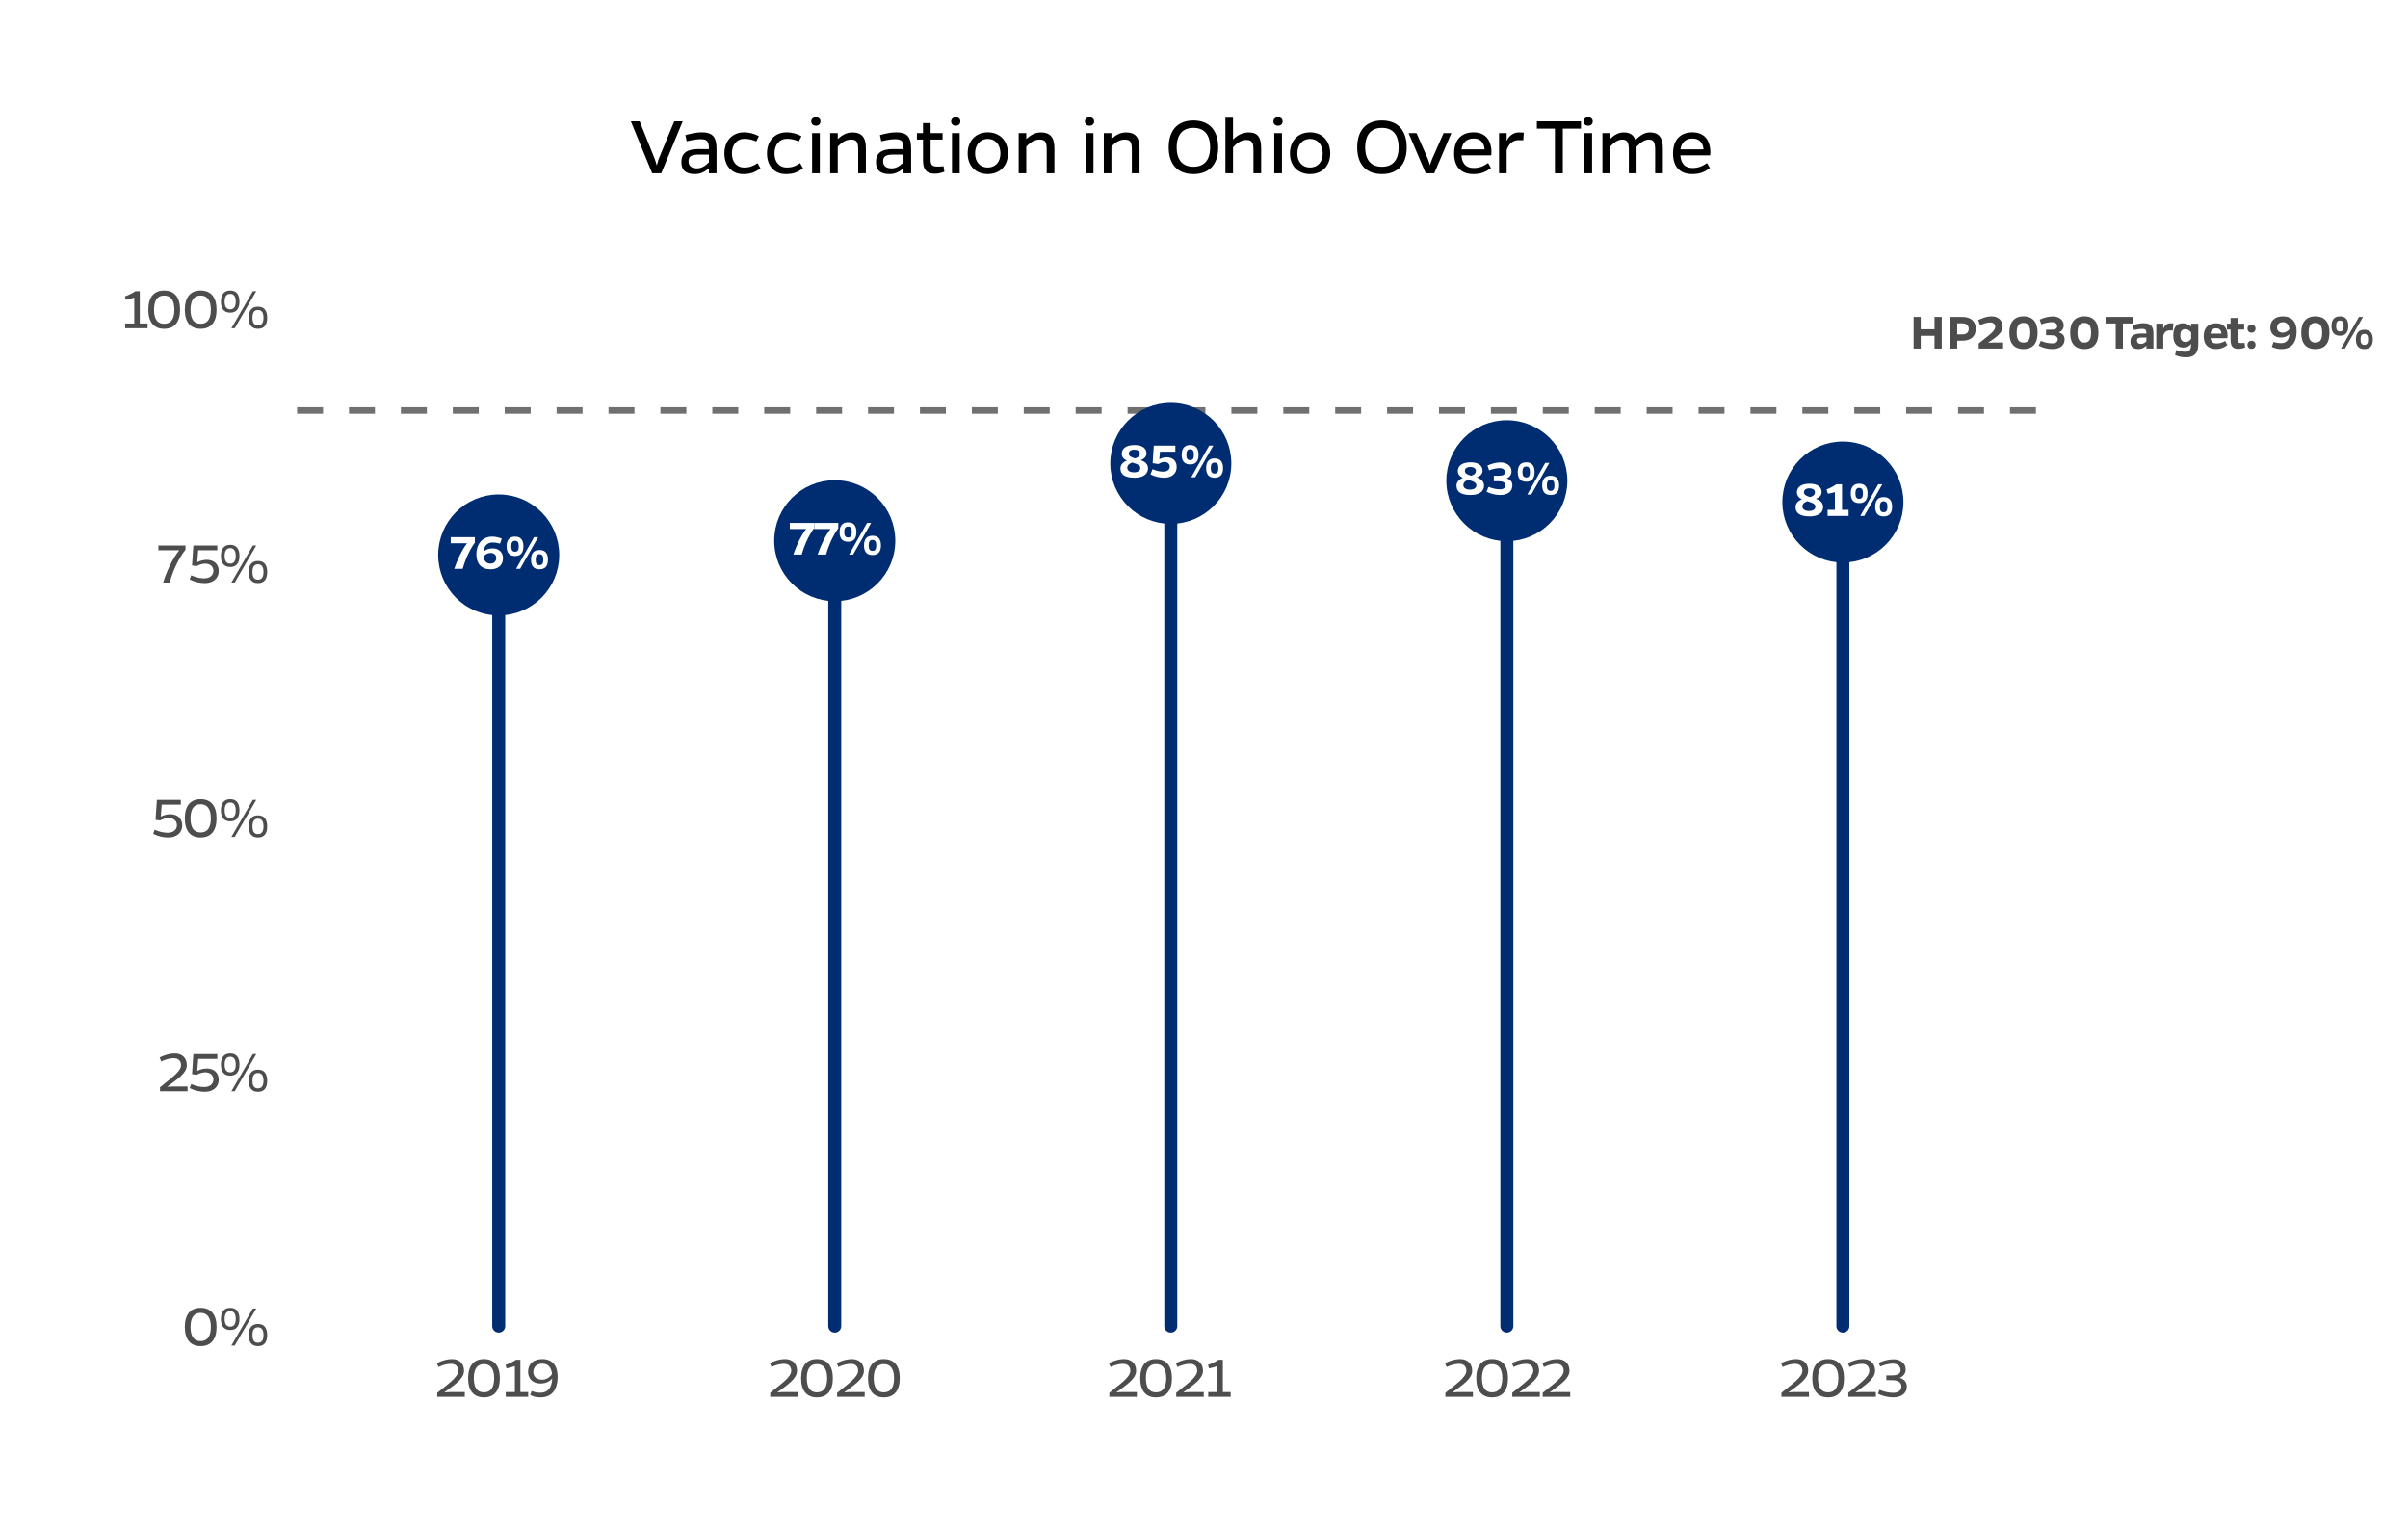
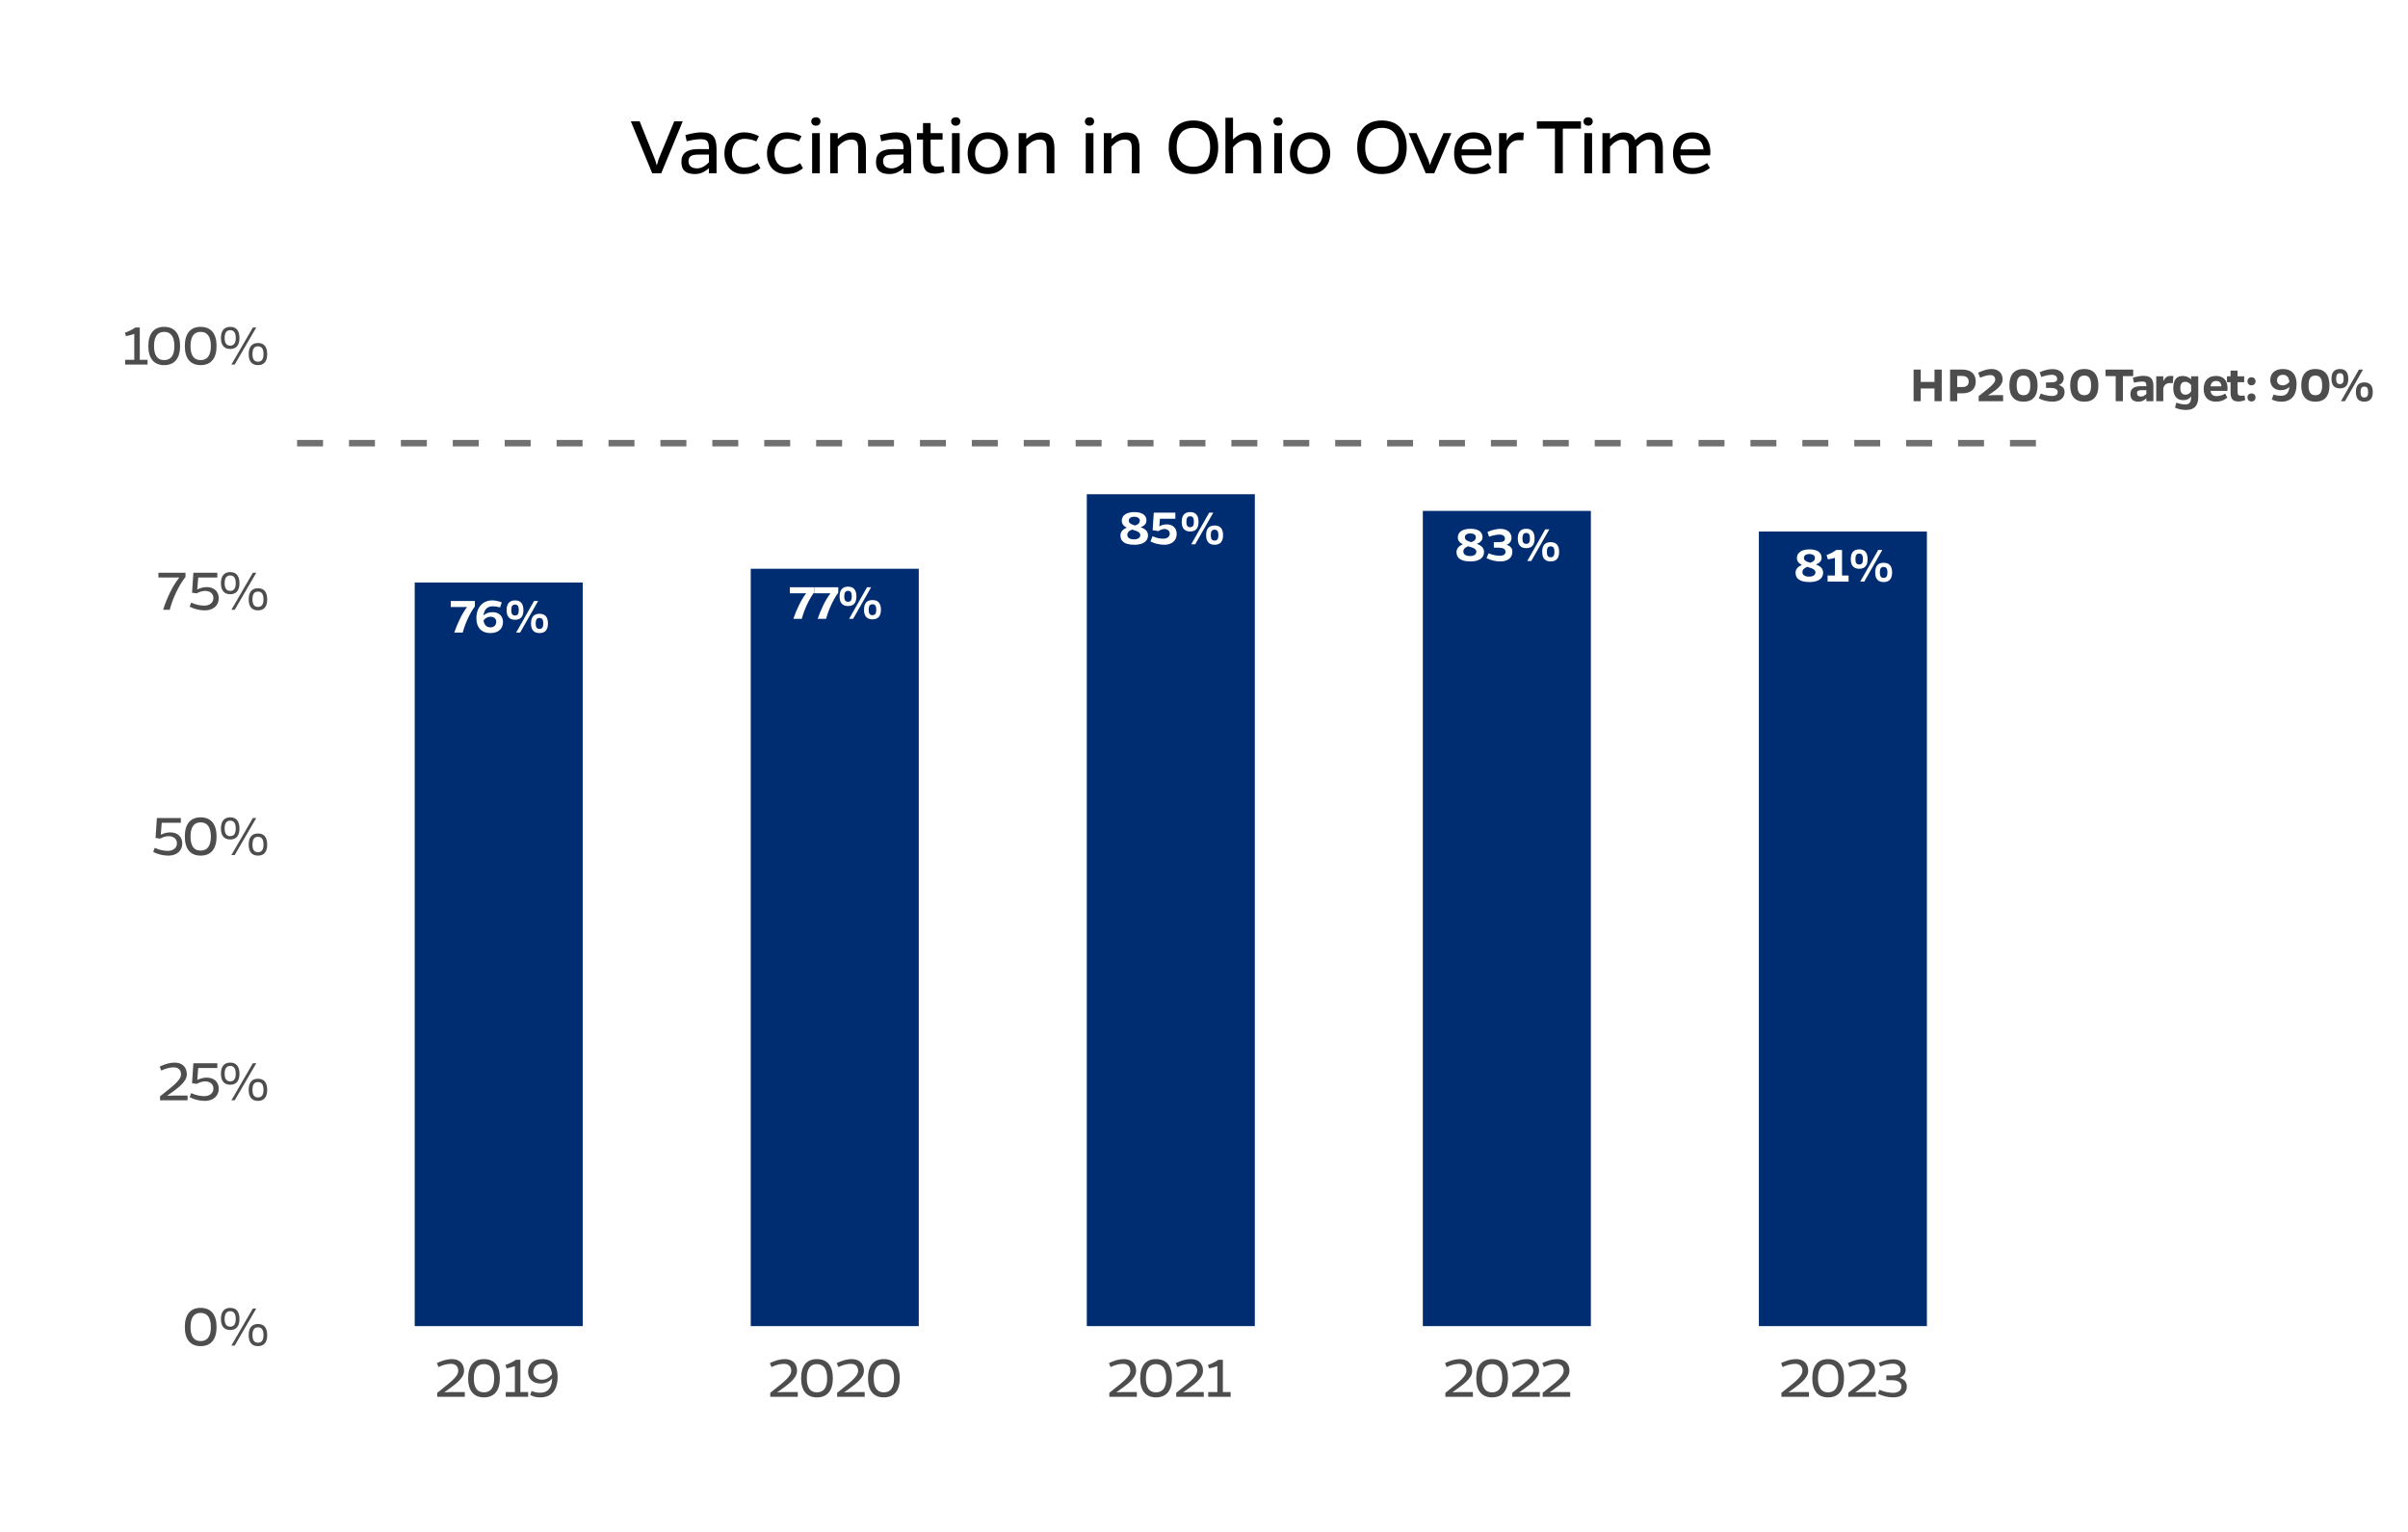
<svg xmlns="http://www.w3.org/2000/svg" xmlns:xlink="http://www.w3.org/1999/xlink" width="396" height="252" viewBox="0 0 396 252">
  <defs>
    <g>
      <g id="glyph-0-0">
        <path d="M 5.641 0 L 5.641 -5.203 L 0.812 -5.203 L 0.812 0 Z M 1.156 -4.859 L 5.297 -4.859 L 5.297 -0.344 L 1.156 -0.344 Z M 2.953 -2.016 L 3.234 -2.016 L 3.234 -2.375 C 3.75 -2.453 4.156 -2.734 4.156 -3.219 C 4.156 -3.703 3.797 -4 3.281 -4 C 3 -4 2.625 -3.906 2.281 -3.766 L 2.375 -3.531 C 2.672 -3.641 3.031 -3.719 3.281 -3.719 C 3.625 -3.719 3.844 -3.516 3.844 -3.219 C 3.844 -2.859 3.547 -2.641 2.906 -2.578 Z M 3.094 -1.531 C 2.953 -1.531 2.891 -1.453 2.891 -1.344 C 2.891 -1.219 2.953 -1.141 3.094 -1.141 C 3.203 -1.141 3.281 -1.219 3.281 -1.344 C 3.281 -1.453 3.203 -1.531 3.094 -1.531 Z M 3.094 -1.531 " />
      </g>
      <g id="glyph-0-1">
        <path d="M 4.078 -5.203 L 0.109 -5.203 L 0.109 -4.203 L 2.797 -4.203 C 1.922 -3.078 1.172 -1.422 0.688 0 L 2.078 0 C 2.469 -1.469 3.219 -3.141 4.078 -4.312 Z M 4.078 -5.203 " />
      </g>
      <g id="glyph-0-2">
        <path d="M 4.5 -4.969 C 3.969 -5.188 3.375 -5.297 2.938 -5.297 C 1.406 -5.297 0.328 -4.188 0.328 -2.359 C 0.328 -0.859 1.125 0.078 2.656 0.078 C 3.922 0.078 4.703 -0.625 4.703 -1.75 C 4.703 -2.703 4.031 -3.359 3.016 -3.359 C 2.391 -3.359 1.891 -3.188 1.5 -2.812 C 1.594 -3.781 2.125 -4.328 3 -4.328 C 3.344 -4.328 3.656 -4.297 4.219 -4.141 Z M 2.656 -0.859 C 2 -0.859 1.609 -1.266 1.5 -1.984 C 1.734 -2.359 2.172 -2.609 2.641 -2.609 C 3.203 -2.609 3.594 -2.297 3.594 -1.797 C 3.594 -1.203 3.188 -0.859 2.656 -0.859 Z M 2.656 -0.859 " />
      </g>
      <g id="glyph-0-3">
        <path d="M 1.688 -5.297 C 0.766 -5.297 0.297 -4.75 0.297 -3.688 C 0.297 -2.641 0.766 -2.109 1.688 -2.109 C 2.609 -2.109 3.062 -2.641 3.062 -3.688 C 3.062 -4.75 2.609 -5.297 1.688 -5.297 Z M 5.484 -5.203 L 4.812 -5.203 L 1.859 0 L 2.516 0 Z M 1.688 -2.812 C 1.234 -2.812 1.062 -3.109 1.062 -3.688 C 1.062 -4.297 1.234 -4.609 1.688 -4.609 C 2.141 -4.609 2.297 -4.297 2.297 -3.688 C 2.297 -3.109 2.141 -2.812 1.688 -2.812 Z M 5.703 -3.094 C 4.781 -3.094 4.312 -2.562 4.312 -1.5 C 4.312 -0.453 4.781 0.078 5.703 0.078 C 6.625 0.078 7.094 -0.453 7.094 -1.5 C 7.094 -2.562 6.625 -3.094 5.703 -3.094 Z M 5.703 -0.609 C 5.25 -0.609 5.078 -0.906 5.078 -1.5 C 5.078 -2.109 5.25 -2.406 5.703 -2.406 C 6.156 -2.406 6.328 -2.109 6.328 -1.5 C 6.328 -0.906 6.156 -0.609 5.703 -0.609 Z M 5.703 -0.609 " />
      </g>
      <g id="glyph-0-4">
        <path d="M 3.547 -2.812 C 4.203 -3.062 4.5 -3.422 4.5 -3.922 C 4.5 -4.766 3.812 -5.297 2.531 -5.297 C 1.219 -5.297 0.438 -4.766 0.438 -3.875 C 0.438 -3.328 0.766 -2.984 1.266 -2.734 C 0.484 -2.422 0.219 -1.938 0.219 -1.453 C 0.219 -0.484 0.906 0.078 2.547 0.078 C 3.891 0.078 4.75 -0.484 4.75 -1.453 C 4.75 -2.125 4.344 -2.531 3.547 -2.812 Z M 2.484 -4.531 C 3.047 -4.531 3.406 -4.281 3.406 -3.906 C 3.406 -3.562 3.219 -3.281 2.625 -3.094 C 1.875 -3.312 1.594 -3.516 1.594 -3.891 C 1.594 -4.281 1.938 -4.531 2.484 -4.531 Z M 2.438 -0.812 C 1.781 -0.812 1.344 -1.078 1.344 -1.547 C 1.344 -1.859 1.5 -2.172 2.141 -2.422 C 3.141 -2.141 3.484 -1.906 3.484 -1.516 C 3.484 -1.078 3.078 -0.812 2.438 -0.812 Z M 2.438 -0.812 " />
      </g>
      <g id="glyph-0-5">
        <path d="M 1.719 -4.203 L 4.25 -4.203 L 4.25 -5.203 L 0.703 -5.203 L 0.516 -2.312 L 1.469 -2.172 C 1.797 -2.375 2.109 -2.516 2.438 -2.516 C 3 -2.516 3.328 -2.188 3.328 -1.734 C 3.328 -1.234 2.875 -0.922 2.281 -0.922 C 1.797 -0.922 1.203 -1 0.5 -1.328 L 0.156 -0.469 C 0.875 -0.094 1.719 0.078 2.438 0.078 C 3.578 0.078 4.469 -0.547 4.469 -1.688 C 4.469 -2.672 3.844 -3.281 2.812 -3.281 C 2.391 -3.281 1.953 -3.156 1.609 -2.953 Z M 1.719 -4.203 " />
      </g>
      <g id="glyph-0-6">
        <path d="M 0.578 -3.984 C 1.172 -4.203 1.828 -4.344 2.297 -4.344 C 2.844 -4.344 3.188 -4.094 3.188 -3.656 C 3.188 -3.25 2.844 -3.094 2.094 -3.094 L 1.359 -3.094 L 1.359 -2.188 L 2.094 -2.188 C 2.859 -2.188 3.281 -1.969 3.281 -1.516 C 3.281 -1.094 2.938 -0.859 2.359 -0.859 C 1.891 -0.859 1.203 -0.953 0.5 -1.266 L 0.156 -0.469 C 0.875 -0.094 1.703 0.078 2.422 0.078 C 3.641 0.078 4.406 -0.516 4.406 -1.5 C 4.422 -2.094 4.094 -2.438 3.469 -2.672 C 3.922 -2.828 4.266 -3.234 4.266 -3.812 C 4.266 -4.688 3.516 -5.281 2.453 -5.281 C 1.797 -5.281 1.062 -5.109 0.312 -4.766 Z M 0.578 -3.984 " />
      </g>
      <g id="glyph-0-7">
        <path d="M 3.938 0 L 3.938 -1 L 2.859 -1 L 2.859 -5.203 L 1.922 -5.203 C 1.438 -4.859 0.891 -4.562 0.312 -4.359 L 0.531 -3.656 C 0.938 -3.719 1.344 -3.797 1.688 -3.906 L 1.688 -1 L 0.484 -1 L 0.484 0 Z M 3.938 0 " />
      </g>
      <g id="glyph-0-8">
        <path d="M 5.203 0 L 5.203 -5.203 L 4.016 -5.203 L 4.016 -3.172 L 1.75 -3.172 L 1.75 -5.203 L 0.578 -5.203 L 0.578 0 L 1.75 0 L 1.75 -2.094 L 4.016 -2.094 L 4.016 0 Z M 5.203 0 " />
      </g>
      <g id="glyph-0-9">
        <path d="M 0.578 -5.203 L 0.578 0 L 1.75 0 L 1.75 -1.297 L 2.609 -1.297 C 4 -1.297 4.797 -2 4.797 -3.234 C 4.797 -4.5 4 -5.203 2.562 -5.203 Z M 1.75 -2.328 L 1.75 -4.156 L 2.547 -4.156 C 3.234 -4.156 3.641 -3.828 3.641 -3.234 C 3.641 -2.656 3.266 -2.328 2.609 -2.328 Z M 1.75 -2.328 " />
      </g>
      <g id="glyph-0-10">
        <path d="M 4.297 0 L 4.297 -1 L 2.734 -1 C 2.469 -1 2.141 -0.969 1.812 -0.953 C 3.125 -1.828 4.219 -2.562 4.219 -3.578 C 4.219 -4.609 3.531 -5.297 2.406 -5.297 C 1.703 -5.297 1.047 -5.078 0.188 -4.688 L 0.516 -3.859 C 1.141 -4.125 1.703 -4.297 2.203 -4.297 C 2.688 -4.297 3 -4.031 3 -3.547 C 3 -2.859 1.75 -2.016 0.281 -0.844 L 0.281 0 Z M 4.297 0 " />
      </g>
      <g id="glyph-0-11">
        <path d="M 2.656 -5.297 C 1.094 -5.297 0.328 -4.312 0.328 -2.594 C 0.328 -0.875 1.094 0.078 2.656 0.078 C 4.203 0.078 4.969 -0.875 4.969 -2.594 C 4.969 -4.312 4.203 -5.297 2.656 -5.297 Z M 2.656 -0.984 C 1.844 -0.984 1.531 -1.547 1.531 -2.594 C 1.531 -3.672 1.844 -4.219 2.656 -4.219 C 3.469 -4.219 3.766 -3.672 3.766 -2.594 C 3.766 -1.547 3.469 -0.984 2.656 -0.984 Z M 2.656 -0.984 " />
      </g>
      <g id="glyph-0-12">
</g>
      <g id="glyph-0-13">
        <path d="M 4.688 -4.125 L 4.688 -5.203 L 0.141 -5.203 L 0.141 -4.125 L 1.812 -4.125 L 1.812 0 L 3 0 L 3 -4.125 Z M 4.688 -4.125 " />
      </g>
      <g id="glyph-0-14">
        <path d="M 0.812 -3.047 C 1.406 -3.188 1.844 -3.234 2.172 -3.234 C 2.734 -3.234 2.859 -3.047 2.859 -2.469 L 1.969 -2.469 C 0.812 -2.469 0.234 -2.062 0.234 -1.188 C 0.234 -0.25 0.719 0.078 1.609 0.078 C 2.141 0.078 2.531 -0.172 2.859 -0.484 L 2.859 0 L 4.016 0 L 4.016 -2.469 C 4.016 -3.656 3.562 -4.172 2.391 -4.172 C 1.969 -4.172 1.531 -4.109 0.641 -3.875 Z M 2.859 -1.812 L 2.859 -1.203 C 2.625 -0.953 2.328 -0.766 1.969 -0.766 C 1.547 -0.766 1.312 -0.969 1.312 -1.328 C 1.312 -1.734 1.594 -1.812 2.109 -1.812 Z M 2.859 -1.812 " />
      </g>
      <g id="glyph-0-15">
        <path d="M 1.641 -4.094 L 0.484 -4.094 L 0.484 0 L 1.641 0 L 1.641 -2.141 C 1.828 -2.75 2.203 -2.984 2.719 -2.984 C 2.859 -2.984 3 -2.984 3.203 -2.969 L 3.297 -4.141 C 3.062 -4.156 2.922 -4.156 2.781 -4.156 C 2.281 -4.156 1.906 -3.844 1.641 -3.312 Z M 1.641 -4.094 " />
      </g>
      <g id="glyph-0-16">
        <path d="M 4.391 -4.094 L 3.219 -4.094 L 3.219 -3.609 C 2.828 -3.953 2.375 -4.156 1.844 -4.156 C 0.859 -4.156 0.281 -3.562 0.281 -2.125 C 0.281 -0.797 0.953 -0.172 1.891 -0.172 C 2.547 -0.172 2.859 -0.344 3.219 -0.766 L 3.219 -0.688 C 3.219 0.234 2.875 0.531 2.234 0.531 C 1.781 0.531 1.219 0.391 0.766 0.25 L 0.578 1.062 C 1.047 1.297 1.734 1.438 2.375 1.438 C 3.672 1.438 4.391 0.828 4.391 -0.688 Z M 3.219 -1.609 C 2.984 -1.297 2.734 -1.078 2.312 -1.078 C 1.812 -1.078 1.438 -1.344 1.438 -2.125 C 1.438 -2.922 1.734 -3.188 2.266 -3.188 C 2.641 -3.188 2.938 -3 3.219 -2.656 Z M 3.219 -1.609 " />
      </g>
      <g id="glyph-0-17">
        <path d="M 3.828 -1.25 C 3.312 -0.953 2.906 -0.844 2.359 -0.844 C 1.828 -0.844 1.5 -1.094 1.406 -1.703 L 4.172 -1.703 C 4.203 -1.906 4.203 -2.047 4.203 -2.188 C 4.188 -3.484 3.469 -4.156 2.328 -4.156 C 1.094 -4.156 0.281 -3.469 0.281 -2.016 C 0.281 -0.594 1.094 0.078 2.312 0.078 C 3.016 0.078 3.578 -0.109 4.172 -0.578 Z M 1.406 -2.453 C 1.5 -3.062 1.828 -3.328 2.328 -3.328 C 2.844 -3.328 3.156 -3.047 3.203 -2.453 Z M 1.406 -2.453 " />
      </g>
      <g id="glyph-0-18">
        <path d="M 3 -0.938 C 2.75 -0.906 2.625 -0.906 2.438 -0.906 C 2 -0.906 1.859 -1.062 1.859 -1.5 L 1.859 -3.125 L 2.938 -3.125 L 2.938 -4.094 L 1.859 -4.094 L 1.859 -5.031 L 0.703 -5.031 L 0.703 -4.094 L 0.109 -4.094 L 0.109 -3.125 L 0.703 -3.125 L 0.703 -1.438 C 0.703 -0.375 1.078 0.047 2 0.047 C 2.375 0.047 2.797 -0.047 3.109 -0.203 Z M 3 -0.938 " />
      </g>
      <g id="glyph-0-19">
        <path d="M 0.484 -3.281 C 0.484 -2.891 0.75 -2.609 1.141 -2.609 C 1.547 -2.609 1.812 -2.891 1.812 -3.281 C 1.812 -3.656 1.547 -3.938 1.141 -3.938 C 0.75 -3.938 0.484 -3.656 0.484 -3.281 Z M 0.484 -0.625 C 0.484 -0.234 0.75 0.047 1.141 0.047 C 1.547 0.047 1.812 -0.234 1.812 -0.625 C 1.812 -1 1.547 -1.281 1.141 -1.281 C 0.75 -1.281 0.484 -1 0.484 -0.625 Z M 0.484 -0.625 " />
      </g>
      <g id="glyph-0-20">
        <path d="M 0.484 -0.281 C 1 -0.031 1.469 0.078 2.062 0.078 C 3.656 0.078 4.562 -0.906 4.562 -2.844 C 4.562 -4.344 3.797 -5.297 2.312 -5.297 C 1.016 -5.297 0.234 -4.594 0.234 -3.469 C 0.234 -2.516 0.906 -1.812 1.922 -1.812 C 2.609 -1.812 3.031 -2.016 3.375 -2.359 C 3.297 -1.391 2.875 -0.891 2 -0.891 C 1.656 -0.891 1.328 -0.922 0.766 -1.094 Z M 2.297 -2.609 C 1.719 -2.609 1.344 -2.922 1.344 -3.406 C 1.344 -4.016 1.734 -4.344 2.312 -4.344 C 2.938 -4.344 3.297 -3.938 3.375 -3.188 C 3.141 -2.875 2.734 -2.609 2.297 -2.609 Z M 2.297 -2.609 " />
      </g>
      <g id="glyph-1-0">
        <path d="M 6.594 0 L 6.594 -6.094 L 0.938 -6.094 L 0.938 0 Z M 1.344 -5.703 L 6.188 -5.703 L 6.188 -0.406 L 1.344 -0.406 Z M 3.438 -2.359 L 3.766 -2.359 L 3.766 -2.781 C 4.375 -2.875 4.859 -3.203 4.859 -3.781 C 4.859 -4.344 4.438 -4.688 3.812 -4.688 C 3.5 -4.688 3.047 -4.578 2.656 -4.422 L 2.766 -4.125 C 3.125 -4.266 3.547 -4.344 3.812 -4.344 C 4.219 -4.344 4.484 -4.125 4.484 -3.781 C 4.484 -3.344 4.125 -3.094 3.391 -3.016 Z M 3.594 -1.797 C 3.453 -1.797 3.375 -1.703 3.375 -1.562 C 3.375 -1.422 3.453 -1.328 3.594 -1.328 C 3.734 -1.328 3.812 -1.422 3.812 -1.562 C 3.812 -1.703 3.734 -1.797 3.594 -1.797 Z M 3.594 -1.797 " />
      </g>
      <g id="glyph-1-1">
        <path d="M 3.062 -6.203 C 1.359 -6.203 0.469 -5.062 0.469 -3.047 C 0.469 -1.047 1.359 0.094 3.062 0.094 C 4.797 0.094 5.688 -1.047 5.688 -3.047 C 5.688 -5.062 4.797 -6.203 3.062 -6.203 Z M 3.062 -0.734 C 1.938 -0.734 1.406 -1.547 1.406 -3.047 C 1.406 -4.547 1.938 -5.375 3.062 -5.375 C 4.203 -5.375 4.75 -4.547 4.75 -3.047 C 4.75 -1.547 4.203 -0.734 3.062 -0.734 Z M 3.062 -0.734 " />
      </g>
      <g id="glyph-1-2">
        <path d="M 1.938 -6.203 C 0.938 -6.203 0.406 -5.562 0.406 -4.375 C 0.406 -3.188 0.938 -2.562 1.938 -2.562 C 2.938 -2.562 3.453 -3.188 3.453 -4.375 C 3.453 -5.562 2.938 -6.203 1.938 -6.203 Z M 6.219 -6.094 L 5.656 -6.094 L 2.125 0 L 2.672 0 Z M 1.938 -3.109 C 1.312 -3.109 1.016 -3.562 1.016 -4.375 C 1.016 -5.203 1.312 -5.656 1.938 -5.656 C 2.547 -5.656 2.844 -5.203 2.844 -4.375 C 2.844 -3.562 2.547 -3.109 1.938 -3.109 Z M 6.5 -3.547 C 5.5 -3.547 4.969 -2.922 4.969 -1.719 C 4.969 -0.531 5.5 0.094 6.5 0.094 C 7.5 0.094 8.016 -0.531 8.016 -1.719 C 8.016 -2.922 7.5 -3.547 6.5 -3.547 Z M 6.5 -0.469 C 5.875 -0.469 5.594 -0.906 5.594 -1.719 C 5.594 -2.562 5.875 -3 6.5 -3 C 7.125 -3 7.406 -2.562 7.406 -1.719 C 7.406 -0.906 7.125 -0.469 6.5 -0.469 Z M 6.5 -0.469 " />
      </g>
      <g id="glyph-1-3">
        <path d="M 4.922 0 L 4.922 -0.781 L 2.5 -0.781 C 2.234 -0.781 1.891 -0.766 1.547 -0.734 C 3.25 -1.969 4.797 -2.969 4.797 -4.281 C 4.797 -5.453 4.047 -6.203 2.797 -6.203 C 1.984 -6.203 1.203 -5.953 0.328 -5.547 L 0.594 -4.891 C 1.297 -5.234 2.016 -5.422 2.641 -5.422 C 3.406 -5.422 3.844 -5 3.844 -4.266 C 3.844 -3.219 2.156 -2.109 0.391 -0.656 L 0.391 0 Z M 4.922 0 " />
      </g>
      <g id="glyph-1-4">
        <path d="M 1.672 -5.312 L 4.812 -5.312 L 4.812 -6.094 L 0.875 -6.094 L 0.656 -2.812 L 1.406 -2.703 C 1.875 -2.953 2.359 -3.109 2.812 -3.109 C 3.641 -3.109 4.172 -2.625 4.172 -1.938 C 4.172 -1.172 3.547 -0.688 2.656 -0.688 C 2.047 -0.688 1.297 -0.828 0.516 -1.188 L 0.266 -0.516 C 1.016 -0.109 1.953 0.094 2.766 0.094 C 4.078 0.094 5.047 -0.656 5.047 -1.891 C 5.047 -3.016 4.281 -3.734 3.062 -3.734 C 2.562 -3.734 2.016 -3.594 1.516 -3.344 Z M 1.672 -5.312 " />
      </g>
      <g id="glyph-1-5">
        <path d="M 4.578 -6.094 L 0.125 -6.094 L 0.125 -5.312 L 3.562 -5.312 C 2.438 -3.922 1.453 -1.812 0.906 0 L 1.984 0 C 2.469 -1.844 3.453 -3.984 4.578 -5.406 Z M 4.578 -6.094 " />
      </g>
      <g id="glyph-1-6">
        <path d="M 4.344 0 L 4.344 -0.781 L 3.062 -0.781 L 3.062 -6.094 L 2.344 -6.094 C 1.812 -5.734 1.172 -5.438 0.609 -5.234 L 0.797 -4.672 C 1.219 -4.75 1.703 -4.891 2.156 -5.047 L 2.156 -0.781 L 0.656 -0.781 L 0.656 0 Z M 4.344 0 " />
      </g>
      <g id="glyph-1-7">
        <path d="M 0.672 -0.312 C 1.234 -0.016 1.594 0.094 2.375 0.094 C 4.172 0.094 5.188 -1.094 5.188 -3.312 C 5.188 -5.125 4.312 -6.203 2.688 -6.203 C 1.234 -6.203 0.328 -5.438 0.328 -4.094 C 0.328 -2.953 1.141 -2.188 2.359 -2.188 C 3.266 -2.188 3.859 -2.516 4.297 -3.031 C 4.234 -1.484 3.594 -0.672 2.344 -0.672 C 1.906 -0.672 1.5 -0.719 0.906 -0.953 Z M 2.625 -2.812 C 1.766 -2.812 1.188 -3.297 1.188 -4.062 C 1.188 -4.969 1.812 -5.453 2.688 -5.453 C 3.594 -5.453 4.156 -4.844 4.266 -3.75 C 3.953 -3.25 3.359 -2.812 2.625 -2.812 Z M 2.625 -2.812 " />
      </g>
      <g id="glyph-1-8">
        <path d="M 0.625 -4.969 C 1.312 -5.266 2.094 -5.453 2.703 -5.453 C 3.484 -5.453 3.984 -5.031 3.984 -4.375 C 3.984 -3.781 3.484 -3.516 2.516 -3.516 L 1.641 -3.516 L 1.641 -2.734 L 2.516 -2.734 C 3.531 -2.734 4.125 -2.406 4.125 -1.688 C 4.125 -1.047 3.594 -0.656 2.766 -0.656 C 2.141 -0.656 1.297 -0.797 0.516 -1.156 L 0.266 -0.516 C 1.016 -0.109 1.984 0.094 2.797 0.094 C 4.141 0.094 5.016 -0.594 5.016 -1.672 C 5.016 -2.438 4.594 -2.875 3.828 -3.125 C 4.406 -3.328 4.828 -3.812 4.828 -4.484 C 4.828 -5.5 4 -6.172 2.812 -6.172 C 2.062 -6.172 1.188 -5.953 0.406 -5.594 Z M 0.625 -4.969 " />
      </g>
      <g id="glyph-2-0">
        <path d="M 9.219 0 L 9.219 -8.547 L 1.312 -8.547 L 1.312 0 Z M 1.875 -7.984 L 8.672 -7.984 L 8.672 -0.562 L 1.875 -0.562 Z M 4.812 -3.297 L 5.281 -3.297 L 5.281 -3.891 C 6.125 -4.016 6.797 -4.5 6.797 -5.297 C 6.797 -6.078 6.203 -6.547 5.344 -6.547 C 4.906 -6.547 4.266 -6.406 3.703 -6.188 L 3.859 -5.781 C 4.375 -5.969 4.953 -6.094 5.344 -6.094 C 5.906 -6.094 6.266 -5.766 6.266 -5.297 C 6.266 -4.688 5.781 -4.344 4.75 -4.234 Z M 5.047 -2.5 C 4.828 -2.5 4.719 -2.375 4.719 -2.203 C 4.719 -1.984 4.828 -1.859 5.047 -1.859 C 5.219 -1.859 5.344 -1.984 5.344 -2.203 C 5.344 -2.375 5.219 -2.5 5.047 -2.5 Z M 5.047 -2.5 " />
      </g>
      <g id="glyph-2-1">
        <path d="M 5.203 0 L 8.734 -8.547 L 7.344 -8.547 L 4.781 -2.344 C 4.672 -2 4.562 -1.641 4.469 -1.281 C 4.375 -1.641 4.266 -2 4.141 -2.344 L 1.656 -8.547 L 0.203 -8.547 L 3.719 0 Z M 5.203 0 " />
      </g>
      <g id="glyph-2-2">
        <path d="M 1.391 -5.266 C 2.359 -5.5 3.078 -5.609 3.656 -5.609 C 4.781 -5.609 5.047 -5.266 5.047 -3.969 C 4.422 -3.984 4.047 -3.984 3.281 -3.984 C 1.422 -3.984 0.516 -3.281 0.516 -1.875 C 0.516 -0.453 1.281 0.125 2.766 0.125 C 3.781 0.125 4.453 -0.344 5.047 -0.828 L 5.047 0 L 6.297 0 L 6.297 -3.969 C 6.297 -5.906 5.719 -6.734 3.859 -6.734 C 3.156 -6.734 2.453 -6.625 1.172 -6.281 Z M 5.047 -3.078 L 5.047 -1.812 C 4.531 -1.266 3.844 -0.812 3.125 -0.812 C 2.172 -0.812 1.688 -1.219 1.688 -2 C 1.688 -2.859 2.25 -3.078 3.438 -3.078 Z M 5.047 -3.078 " />
      </g>
      <g id="glyph-2-3">
        <path d="M 6.047 -1.672 C 5.219 -1.125 4.641 -0.953 3.828 -0.953 C 2.625 -0.953 1.828 -1.859 1.828 -3.266 C 1.828 -4.703 2.641 -5.672 3.859 -5.672 C 4.344 -5.672 5.109 -5.594 5.828 -5.234 L 6.266 -6.094 C 5.469 -6.547 4.578 -6.734 3.844 -6.734 C 1.891 -6.734 0.594 -5.344 0.594 -3.266 C 0.594 -1.234 1.812 0.125 3.656 0.125 C 4.844 0.125 5.547 -0.094 6.516 -0.828 Z M 6.047 -1.672 " />
      </g>
      <g id="glyph-2-4">
        <path d="M 0.875 -8.531 C 0.875 -8.078 1.234 -7.828 1.641 -7.828 C 2.047 -7.828 2.391 -8.078 2.391 -8.531 C 2.391 -8.984 2.047 -9.219 1.641 -9.219 C 1.234 -9.219 0.875 -8.984 0.875 -8.531 Z M 2.281 0 L 2.281 -6.609 L 1.016 -6.609 L 1.016 0 Z M 2.281 0 " />
      </g>
      <g id="glyph-2-5">
        <path d="M 2.234 -6.609 L 0.984 -6.609 L 0.984 0 L 2.234 0 L 2.234 -4.375 C 2.891 -5.109 3.609 -5.547 4.422 -5.547 C 5.438 -5.547 5.594 -5.031 5.594 -3.828 L 5.594 0 L 6.859 0 L 6.859 -4.125 C 6.859 -5.922 6.156 -6.719 4.656 -6.719 C 3.688 -6.719 2.969 -6.297 2.234 -5.641 Z M 2.234 -6.609 " />
      </g>
      <g id="glyph-2-6">
        <path d="M 4.625 -1.172 C 4.125 -1.109 3.906 -1.109 3.641 -1.109 C 2.844 -1.109 2.5 -1.297 2.5 -2.203 L 2.5 -5.547 L 4.469 -5.547 L 4.469 -6.609 L 2.5 -6.609 L 2.5 -8.266 L 1.25 -8.266 L 1.25 -6.609 L 0.25 -6.609 L 0.25 -5.547 L 1.25 -5.547 L 1.25 -2.156 C 1.25 -0.609 1.812 0.062 3.219 0.062 C 3.672 0.062 4.172 -0.047 4.766 -0.25 Z M 4.625 -1.172 " />
      </g>
      <g id="glyph-2-7">
        <path d="M 3.906 -6.734 C 1.922 -6.734 0.594 -5.344 0.594 -3.266 C 0.594 -1.234 1.906 0.125 3.891 0.125 C 5.891 0.125 7.219 -1.234 7.219 -3.266 C 7.219 -5.344 5.891 -6.734 3.906 -6.734 Z M 3.891 -0.953 C 2.641 -0.953 1.812 -1.875 1.812 -3.266 C 1.812 -4.703 2.656 -5.656 3.906 -5.656 C 5.156 -5.656 5.984 -4.703 5.984 -3.266 C 5.984 -1.875 5.156 -0.953 3.891 -0.953 Z M 3.891 -0.953 " />
      </g>
      <g id="glyph-2-8">
</g>
      <g id="glyph-2-9">
        <path d="M 4.719 -8.688 C 2.156 -8.688 0.656 -7.094 0.656 -4.25 C 0.656 -1.453 2.156 0.125 4.719 0.125 C 7.297 0.125 8.797 -1.453 8.797 -4.25 C 8.797 -7.094 7.297 -8.688 4.719 -8.688 Z M 4.719 -1.078 C 2.969 -1.078 1.969 -2.172 1.969 -4.25 C 1.969 -6.375 2.969 -7.469 4.719 -7.469 C 6.484 -7.469 7.469 -6.375 7.469 -4.25 C 7.469 -2.172 6.484 -1.078 4.719 -1.078 Z M 4.719 -1.078 " />
      </g>
      <g id="glyph-2-10">
        <path d="M 2.234 -9.141 L 0.984 -9.141 L 0.984 0 L 2.234 0 L 2.234 -4.266 C 2.891 -5.031 3.609 -5.484 4.422 -5.484 C 5.438 -5.484 5.594 -4.953 5.594 -3.75 L 5.594 0 L 6.859 0 L 6.859 -4.125 C 6.859 -5.922 6.297 -6.719 4.797 -6.719 C 3.812 -6.719 2.984 -6.281 2.234 -5.562 Z M 2.234 -9.141 " />
      </g>
      <g id="glyph-2-11">
        <path d="M 4.328 0 L 7.141 -6.609 L 5.859 -6.609 L 3.984 -2.359 C 3.844 -2.031 3.719 -1.672 3.625 -1.328 C 3.516 -1.672 3.422 -2.031 3.281 -2.359 L 1.406 -6.609 L 0.109 -6.609 L 2.922 0 Z M 4.328 0 " />
      </g>
      <g id="glyph-2-12">
        <path d="M 6.188 -1.688 C 5.344 -1.109 4.672 -0.875 3.797 -0.875 C 2.703 -0.875 1.906 -1.453 1.797 -2.953 L 6.688 -2.953 C 6.734 -3.203 6.734 -3.344 6.734 -3.531 C 6.688 -5.594 5.625 -6.734 3.797 -6.734 C 1.953 -6.734 0.594 -5.688 0.594 -3.25 C 0.594 -0.875 1.938 0.125 3.734 0.125 C 4.922 0.125 5.734 -0.156 6.656 -0.875 Z M 1.812 -3.938 C 2 -5.203 2.797 -5.719 3.797 -5.719 C 4.875 -5.719 5.516 -5.094 5.609 -3.938 Z M 1.812 -3.938 " />
      </g>
      <g id="glyph-2-13">
        <path d="M 2.234 -6.609 L 0.984 -6.609 L 0.984 0 L 2.234 0 L 2.234 -3.812 C 2.578 -4.859 3.281 -5.453 4.172 -5.453 C 4.406 -5.453 4.641 -5.453 4.969 -5.438 L 5.047 -6.672 C 4.672 -6.719 4.453 -6.719 4.219 -6.719 C 3.328 -6.719 2.594 -6.141 2.234 -5.312 Z M 2.234 -6.609 " />
      </g>
      <g id="glyph-2-14">
        <path d="M 7.453 -7.344 L 7.453 -8.547 L 0.203 -8.547 L 0.203 -7.344 L 3.172 -7.344 L 3.172 0 L 4.469 0 L 4.469 -7.344 Z M 7.453 -7.344 " />
      </g>
      <g id="glyph-2-15">
        <path d="M 2.234 -6.609 L 0.984 -6.609 L 0.984 0 L 2.234 0 L 2.234 -4.375 C 2.891 -5.109 3.578 -5.547 4.25 -5.547 C 5.109 -5.547 5.328 -5 5.328 -3.828 L 5.328 0 L 6.594 0 L 6.594 -4.375 C 7.344 -5.172 8 -5.547 8.609 -5.547 C 9.469 -5.547 9.656 -5 9.656 -3.828 L 9.656 0 L 10.922 0 L 10.922 -4.125 C 10.922 -5.906 10.219 -6.719 8.812 -6.719 C 7.984 -6.719 7.297 -6.359 6.391 -5.453 C 6.125 -6.344 5.453 -6.719 4.469 -6.719 C 3.594 -6.719 2.906 -6.281 2.219 -5.625 Z M 2.234 -6.609 " />
      </g>
    </g>
  </defs>
  <rect x="-39.6" y="-25.2" width="475.2" height="302.4" fill="rgb(100%, 100%, 100%)" fill-opacity="1" />
-   <path fill="none" stroke-width="1.067" stroke-linecap="butt" stroke-linejoin="round" stroke="rgb(30.196%, 30.196%, 30.196%)" stroke-opacity="0.8" stroke-dasharray="4.268 4.268" stroke-miterlimit="10" d="M 48.855 67.527 L 336.223 67.527 " />
-   <path fill="none" stroke-width="2.134" stroke-linecap="round" stroke-linejoin="round" stroke="rgb(0%, 17.647%, 44.706%)" stroke-opacity="1" stroke-miterlimit="10" d="M 82.016 218.145 L 82.016 91.293 " />
-   <path fill="none" stroke-width="2.134" stroke-linecap="round" stroke-linejoin="round" stroke="rgb(0%, 17.647%, 44.706%)" stroke-opacity="1" stroke-miterlimit="10" d="M 137.277 218.145 L 137.277 88.949 " />
-   <path fill="none" stroke-width="2.134" stroke-linecap="round" stroke-linejoin="round" stroke="rgb(0%, 17.647%, 44.706%)" stroke-opacity="1" stroke-miterlimit="10" d="M 192.539 218.145 L 192.539 76.23 " />
-   <path fill="none" stroke-width="2.134" stroke-linecap="round" stroke-linejoin="round" stroke="rgb(0%, 17.647%, 44.706%)" stroke-opacity="1" stroke-miterlimit="10" d="M 247.805 218.145 L 247.805 79.074 " />
-   <path fill="none" stroke-width="2.134" stroke-linecap="round" stroke-linejoin="round" stroke="rgb(0%, 17.647%, 44.706%)" stroke-opacity="1" stroke-miterlimit="10" d="M 303.066 218.145 L 303.066 82.59 " />
-   <path fill-rule="nonzero" fill="rgb(0%, 17.647%, 44.706%)" fill-opacity="1" stroke-width="1.417" stroke-linecap="round" stroke-linejoin="round" stroke="rgb(0%, 17.647%, 44.706%)" stroke-opacity="1" stroke-miterlimit="10" d="M 91.258 91.293 C 91.258 96.398 87.121 100.535 82.016 100.535 C 76.91 100.535 72.77 96.398 72.77 91.293 C 72.77 86.188 76.91 82.047 82.016 82.047 C 87.121 82.047 91.258 86.188 91.258 91.293 " />
-   <path fill-rule="nonzero" fill="rgb(0%, 17.647%, 44.706%)" fill-opacity="1" stroke-width="1.417" stroke-linecap="round" stroke-linejoin="round" stroke="rgb(0%, 17.647%, 44.706%)" stroke-opacity="1" stroke-miterlimit="10" d="M 146.523 88.949 C 146.523 94.055 142.383 98.191 137.277 98.191 C 132.172 98.191 128.031 94.055 128.031 88.949 C 128.031 83.844 132.172 79.703 137.277 79.703 C 142.383 79.703 146.523 83.844 146.523 88.949 " />
-   <path fill-rule="nonzero" fill="rgb(0%, 17.647%, 44.706%)" fill-opacity="1" stroke-width="1.417" stroke-linecap="round" stroke-linejoin="round" stroke="rgb(0%, 17.647%, 44.706%)" stroke-opacity="1" stroke-miterlimit="10" d="M 201.785 76.23 C 201.785 81.336 197.645 85.473 192.539 85.473 C 187.434 85.473 183.297 81.336 183.297 76.23 C 183.297 71.125 187.434 66.984 192.539 66.984 C 197.645 66.984 201.785 71.125 201.785 76.23 " />
-   <path fill-rule="nonzero" fill="rgb(0%, 17.647%, 44.706%)" fill-opacity="1" stroke-width="1.417" stroke-linecap="round" stroke-linejoin="round" stroke="rgb(0%, 17.647%, 44.706%)" stroke-opacity="1" stroke-miterlimit="10" d="M 257.047 79.074 C 257.047 84.18 252.91 88.32 247.805 88.32 C 242.699 88.32 238.559 84.18 238.559 79.074 C 238.559 73.969 242.699 69.832 247.805 69.832 C 252.91 69.832 257.047 73.969 257.047 79.074 " />
-   <path fill-rule="nonzero" fill="rgb(0%, 17.647%, 44.706%)" fill-opacity="1" stroke-width="1.417" stroke-linecap="round" stroke-linejoin="round" stroke="rgb(0%, 17.647%, 44.706%)" stroke-opacity="1" stroke-miterlimit="10" d="M 312.312 82.59 C 312.312 87.695 308.172 91.832 303.066 91.832 C 297.961 91.832 293.82 87.695 293.82 82.59 C 293.82 77.484 297.961 73.344 303.066 73.344 C 308.172 73.344 312.312 77.484 312.312 82.59 " />
-   <g fill="rgb(100%, 100%, 100%)" fill-opacity="1">
-     <use xlink:href="#glyph-0-1" x="74.016" y="93.572" />
-     <use xlink:href="#glyph-0-2" x="78.016" y="93.572" />
-     <use xlink:href="#glyph-0-3" x="83.016" y="93.572" />
-   </g>
-   <g fill="rgb(100%, 100%, 100%)" fill-opacity="1">
-     <use xlink:href="#glyph-0-1" x="129.777" y="91.229" />
-     <use xlink:href="#glyph-0-1" x="133.777" y="91.229" />
-     <use xlink:href="#glyph-0-3" x="137.777" y="91.229" />
-   </g>
-   <g fill="rgb(100%, 100%, 100%)" fill-opacity="1">
-     <use xlink:href="#glyph-0-4" x="184.039" y="78.51" />
-     <use xlink:href="#glyph-0-5" x="189.039" y="78.51" />
-     <use xlink:href="#glyph-0-3" x="194.039" y="78.51" />
-   </g>
-   <g fill="rgb(100%, 100%, 100%)" fill-opacity="1">
-     <use xlink:href="#glyph-0-4" x="239.305" y="81.354" />
-     <use xlink:href="#glyph-0-6" x="244.305" y="81.354" />
-     <use xlink:href="#glyph-0-3" x="249.305" y="81.354" />
-   </g>
-   <g fill="rgb(100%, 100%, 100%)" fill-opacity="1">
-     <use xlink:href="#glyph-0-4" x="295.066" y="84.869" />
-     <use xlink:href="#glyph-0-7" x="300.066" y="84.869" />
-     <use xlink:href="#glyph-0-3" x="304.066" y="84.869" />
-   </g>
-   <g fill="rgb(30.196%, 30.196%, 30.196%)" fill-opacity="1">
-     <use xlink:href="#glyph-0-8" x="314.117" y="57.334" />
-     <use xlink:href="#glyph-0-9" x="320.117" y="57.334" />
-     <use xlink:href="#glyph-0-10" x="325.117" y="57.334" />
-     <use xlink:href="#glyph-0-11" x="330.117" y="57.334" />
-     <use xlink:href="#glyph-0-6" x="335.117" y="57.334" />
-     <use xlink:href="#glyph-0-11" x="340.117" y="57.334" />
-     <use xlink:href="#glyph-0-12" x="345.117" y="57.334" />
-     <use xlink:href="#glyph-0-13" x="346.117" y="57.334" />
-     <use xlink:href="#glyph-0-14" x="350.117" y="57.334" />
-     <use xlink:href="#glyph-0-15" x="354.117" y="57.334" />
-     <use xlink:href="#glyph-0-16" x="357.117" y="57.334" />
-     <use xlink:href="#glyph-0-17" x="362.117" y="57.334" />
-     <use xlink:href="#glyph-0-18" x="366.117" y="57.334" />
-     <use xlink:href="#glyph-0-19" x="369.117" y="57.334" />
-     <use xlink:href="#glyph-0-12" x="371.117" y="57.334" />
-     <use xlink:href="#glyph-0-20" x="373.117" y="57.334" />
-     <use xlink:href="#glyph-0-11" x="378.117" y="57.334" />
-     <use xlink:href="#glyph-0-3" x="383.117" y="57.334" />
+   <path fill="none" stroke-width="1.067" stroke-linecap="butt" stroke-linejoin="round" stroke="rgb(30.196%, 30.196%, 30.196%)" stroke-opacity="0.8" stroke-dasharray="4.268 4.268" stroke-miterlimit="10" d="M 48.855 72.906 L 336.223 72.906 " />
+   <path fill-rule="nonzero" fill="rgb(0%, 17.647%, 44.706%)" fill-opacity="1" d="M 68.199 218.145 L 95.832 218.145 L 95.832 95.824 L 68.199 95.824 Z M 68.199 218.145 " />
+   <path fill-rule="nonzero" fill="rgb(0%, 17.647%, 44.706%)" fill-opacity="1" d="M 123.461 218.145 L 151.094 218.145 L 151.094 93.562 L 123.461 93.562 Z M 123.461 218.145 " />
+   <path fill-rule="nonzero" fill="rgb(0%, 17.647%, 44.706%)" fill-opacity="1" d="M 178.727 218.145 L 206.359 218.145 L 206.359 81.301 L 178.727 81.301 Z M 178.727 218.145 " />
+   <path fill-rule="nonzero" fill="rgb(0%, 17.647%, 44.706%)" fill-opacity="1" d="M 233.988 218.145 L 261.621 218.145 L 261.621 84.043 L 233.988 84.043 Z M 233.988 218.145 " />
+   <path fill-rule="nonzero" fill="rgb(0%, 17.647%, 44.706%)" fill-opacity="1" d="M 289.25 218.145 L 316.883 218.145 L 316.883 87.434 L 289.25 87.434 Z M 289.25 218.145 " />
+   <g fill="rgb(100%, 100%, 100%)" fill-opacity="1">
+     <use xlink:href="#glyph-0-1" x="74.016" y="104.061" />
+     <use xlink:href="#glyph-0-2" x="78.016" y="104.061" />
+     <use xlink:href="#glyph-0-3" x="83.016" y="104.061" />
+   </g>
+   <g fill="rgb(100%, 100%, 100%)" fill-opacity="1">
+     <use xlink:href="#glyph-0-1" x="129.777" y="101.803" />
+     <use xlink:href="#glyph-0-1" x="133.777" y="101.803" />
+     <use xlink:href="#glyph-0-3" x="137.777" y="101.803" />
+   </g>
+   <g fill="rgb(100%, 100%, 100%)" fill-opacity="1">
+     <use xlink:href="#glyph-0-4" x="184.039" y="89.537" />
+     <use xlink:href="#glyph-0-5" x="189.039" y="89.537" />
+     <use xlink:href="#glyph-0-3" x="194.039" y="89.537" />
+   </g>
+   <g fill="rgb(100%, 100%, 100%)" fill-opacity="1">
+     <use xlink:href="#glyph-0-4" x="239.305" y="92.279" />
+     <use xlink:href="#glyph-0-6" x="244.305" y="92.279" />
+     <use xlink:href="#glyph-0-3" x="249.305" y="92.279" />
+   </g>
+   <g fill="rgb(100%, 100%, 100%)" fill-opacity="1">
+     <use xlink:href="#glyph-0-4" x="295.066" y="95.67" />
+     <use xlink:href="#glyph-0-7" x="300.066" y="95.67" />
+     <use xlink:href="#glyph-0-3" x="304.066" y="95.67" />
+   </g>
+   <g fill="rgb(30.196%, 30.196%, 30.196%)" fill-opacity="1">
+     <use xlink:href="#glyph-0-8" x="314.117" y="65.998" />
+     <use xlink:href="#glyph-0-9" x="320.117" y="65.998" />
+     <use xlink:href="#glyph-0-10" x="325.117" y="65.998" />
+     <use xlink:href="#glyph-0-11" x="330.117" y="65.998" />
+     <use xlink:href="#glyph-0-6" x="335.117" y="65.998" />
+     <use xlink:href="#glyph-0-11" x="340.117" y="65.998" />
+     <use xlink:href="#glyph-0-12" x="345.117" y="65.998" />
+     <use xlink:href="#glyph-0-13" x="346.117" y="65.998" />
+     <use xlink:href="#glyph-0-14" x="350.117" y="65.998" />
+     <use xlink:href="#glyph-0-15" x="354.117" y="65.998" />
+     <use xlink:href="#glyph-0-16" x="357.117" y="65.998" />
+     <use xlink:href="#glyph-0-17" x="362.117" y="65.998" />
+     <use xlink:href="#glyph-0-18" x="366.117" y="65.998" />
+     <use xlink:href="#glyph-0-19" x="369.117" y="65.998" />
+     <use xlink:href="#glyph-0-12" x="371.117" y="65.998" />
+     <use xlink:href="#glyph-0-20" x="373.117" y="65.998" />
+     <use xlink:href="#glyph-0-11" x="378.117" y="65.998" />
+     <use xlink:href="#glyph-0-3" x="383.117" y="65.998" />
  </g>
  <g fill="rgb(30.196%, 30.196%, 30.196%)" fill-opacity="1">
    <use xlink:href="#glyph-1-1" x="29.926" y="221.345" />
    <use xlink:href="#glyph-1-2" x="35.926" y="221.345" />
  </g>
  <g fill="rgb(30.196%, 30.196%, 30.196%)" fill-opacity="1">
-     <use xlink:href="#glyph-1-3" x="25.926" y="179.505" />
-     <use xlink:href="#glyph-1-4" x="30.926" y="179.505" />
-     <use xlink:href="#glyph-1-2" x="35.926" y="179.505" />
-   </g>
-   <g fill="rgb(30.196%, 30.196%, 30.196%)" fill-opacity="1">
-     <use xlink:href="#glyph-1-4" x="24.926" y="137.669" />
-     <use xlink:href="#glyph-1-1" x="29.926" y="137.669" />
-     <use xlink:href="#glyph-1-2" x="35.926" y="137.669" />
-   </g>
-   <g fill="rgb(30.196%, 30.196%, 30.196%)" fill-opacity="1">
-     <use xlink:href="#glyph-1-5" x="25.926" y="95.829" />
-     <use xlink:href="#glyph-1-4" x="30.926" y="95.829" />
-     <use xlink:href="#glyph-1-2" x="35.926" y="95.829" />
-   </g>
-   <g fill="rgb(30.196%, 30.196%, 30.196%)" fill-opacity="1">
-     <use xlink:href="#glyph-1-6" x="19.926" y="53.993" />
-     <use xlink:href="#glyph-1-1" x="23.926" y="53.993" />
-     <use xlink:href="#glyph-1-1" x="29.926" y="53.993" />
-     <use xlink:href="#glyph-1-2" x="35.926" y="53.993" />
+     <use xlink:href="#glyph-1-3" x="25.926" y="181.001" />
+     <use xlink:href="#glyph-1-4" x="30.926" y="181.001" />
+     <use xlink:href="#glyph-1-2" x="35.926" y="181.001" />
+   </g>
+   <g fill="rgb(30.196%, 30.196%, 30.196%)" fill-opacity="1">
+     <use xlink:href="#glyph-1-4" x="24.926" y="140.657" />
+     <use xlink:href="#glyph-1-1" x="29.926" y="140.657" />
+     <use xlink:href="#glyph-1-2" x="35.926" y="140.657" />
+   </g>
+   <g fill="rgb(30.196%, 30.196%, 30.196%)" fill-opacity="1">
+     <use xlink:href="#glyph-1-5" x="25.926" y="100.313" />
+     <use xlink:href="#glyph-1-4" x="30.926" y="100.313" />
+     <use xlink:href="#glyph-1-2" x="35.926" y="100.313" />
+   </g>
+   <g fill="rgb(30.196%, 30.196%, 30.196%)" fill-opacity="1">
+     <use xlink:href="#glyph-1-6" x="19.926" y="59.97" />
+     <use xlink:href="#glyph-1-1" x="23.926" y="59.97" />
+     <use xlink:href="#glyph-1-1" x="29.926" y="59.97" />
+     <use xlink:href="#glyph-1-2" x="35.926" y="59.97" />
  </g>
  <g fill="rgb(30.196%, 30.196%, 30.196%)" fill-opacity="1">
    <use xlink:href="#glyph-1-3" x="71.516" y="229.774" />
    <use xlink:href="#glyph-1-1" x="76.516" y="229.774" />
    <use xlink:href="#glyph-1-6" x="82.516" y="229.774" />
    <use xlink:href="#glyph-1-7" x="86.516" y="229.774" />
  </g>
  <g fill="rgb(30.196%, 30.196%, 30.196%)" fill-opacity="1">
    <use xlink:href="#glyph-1-3" x="126.277" y="229.774" />
    <use xlink:href="#glyph-1-1" x="131.277" y="229.774" />
    <use xlink:href="#glyph-1-3" x="137.277" y="229.774" />
    <use xlink:href="#glyph-1-1" x="142.277" y="229.774" />
  </g>
  <g fill="rgb(30.196%, 30.196%, 30.196%)" fill-opacity="1">
    <use xlink:href="#glyph-1-3" x="182.039" y="229.774" />
    <use xlink:href="#glyph-1-1" x="187.039" y="229.774" />
    <use xlink:href="#glyph-1-3" x="193.039" y="229.774" />
    <use xlink:href="#glyph-1-6" x="198.039" y="229.774" />
  </g>
  <g fill="rgb(30.196%, 30.196%, 30.196%)" fill-opacity="1">
    <use xlink:href="#glyph-1-3" x="237.305" y="229.774" />
    <use xlink:href="#glyph-1-1" x="242.305" y="229.774" />
    <use xlink:href="#glyph-1-3" x="248.305" y="229.774" />
    <use xlink:href="#glyph-1-3" x="253.305" y="229.774" />
  </g>
  <g fill="rgb(30.196%, 30.196%, 30.196%)" fill-opacity="1">
    <use xlink:href="#glyph-1-3" x="292.566" y="229.774" />
    <use xlink:href="#glyph-1-1" x="297.566" y="229.774" />
    <use xlink:href="#glyph-1-3" x="303.566" y="229.774" />
    <use xlink:href="#glyph-1-8" x="308.566" y="229.774" />
  </g>
  <g fill="rgb(0%, 0%, 0%)" fill-opacity="1">
    <use xlink:href="#glyph-2-1" x="103.539" y="28.506" />
    <use xlink:href="#glyph-2-2" x="111.539" y="28.506" />
    <use xlink:href="#glyph-2-3" x="118.539" y="28.506" />
    <use xlink:href="#glyph-2-3" x="125.539" y="28.506" />
    <use xlink:href="#glyph-2-4" x="132.539" y="28.506" />
    <use xlink:href="#glyph-2-5" x="135.539" y="28.506" />
    <use xlink:href="#glyph-2-2" x="143.539" y="28.506" />
    <use xlink:href="#glyph-2-6" x="150.539" y="28.506" />
    <use xlink:href="#glyph-2-4" x="155.539" y="28.506" />
    <use xlink:href="#glyph-2-7" x="158.539" y="28.506" />
    <use xlink:href="#glyph-2-5" x="166.539" y="28.506" />
    <use xlink:href="#glyph-2-8" x="174.539" y="28.506" />
    <use xlink:href="#glyph-2-4" x="177.539" y="28.506" />
    <use xlink:href="#glyph-2-5" x="180.539" y="28.506" />
    <use xlink:href="#glyph-2-8" x="188.539" y="28.506" />
    <use xlink:href="#glyph-2-9" x="191.539" y="28.506" />
    <use xlink:href="#glyph-2-10" x="200.539" y="28.506" />
    <use xlink:href="#glyph-2-4" x="208.539" y="28.506" />
    <use xlink:href="#glyph-2-7" x="211.539" y="28.506" />
    <use xlink:href="#glyph-2-8" x="219.539" y="28.506" />
    <use xlink:href="#glyph-2-9" x="222.539" y="28.506" />
    <use xlink:href="#glyph-2-11" x="231.539" y="28.506" />
    <use xlink:href="#glyph-2-12" x="238.539" y="28.506" />
    <use xlink:href="#glyph-2-13" x="245.539" y="28.506" />
    <use xlink:href="#glyph-2-8" x="250.539" y="28.506" />
    <use xlink:href="#glyph-2-14" x="252.539" y="28.506" />
    <use xlink:href="#glyph-2-4" x="259.539" y="28.506" />
    <use xlink:href="#glyph-2-15" x="262.539" y="28.506" />
    <use xlink:href="#glyph-2-12" x="274.539" y="28.506" />
  </g>
</svg>
